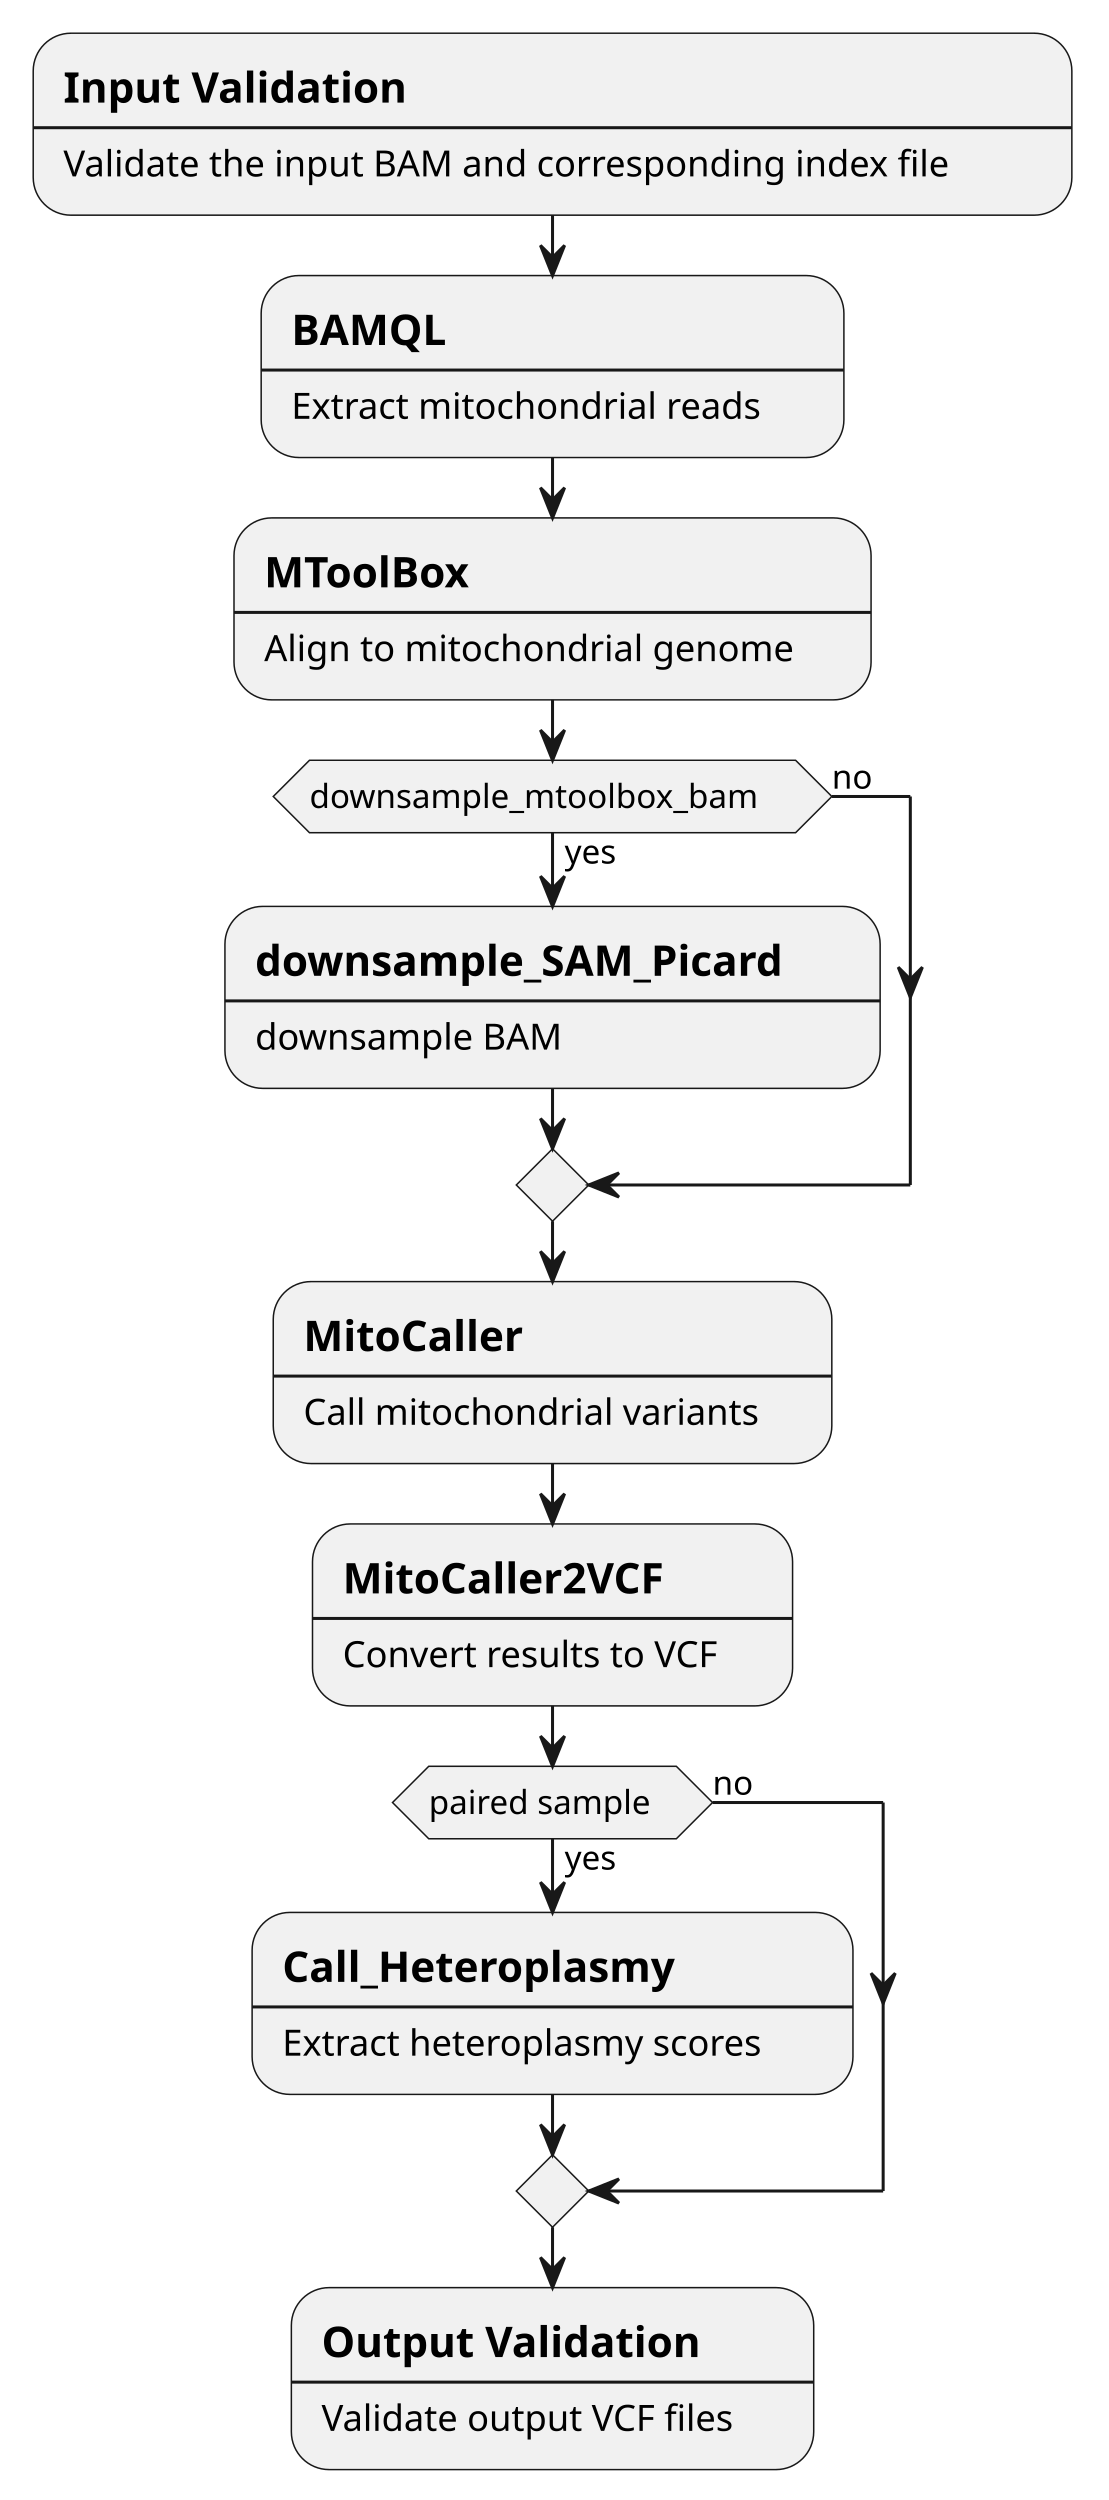
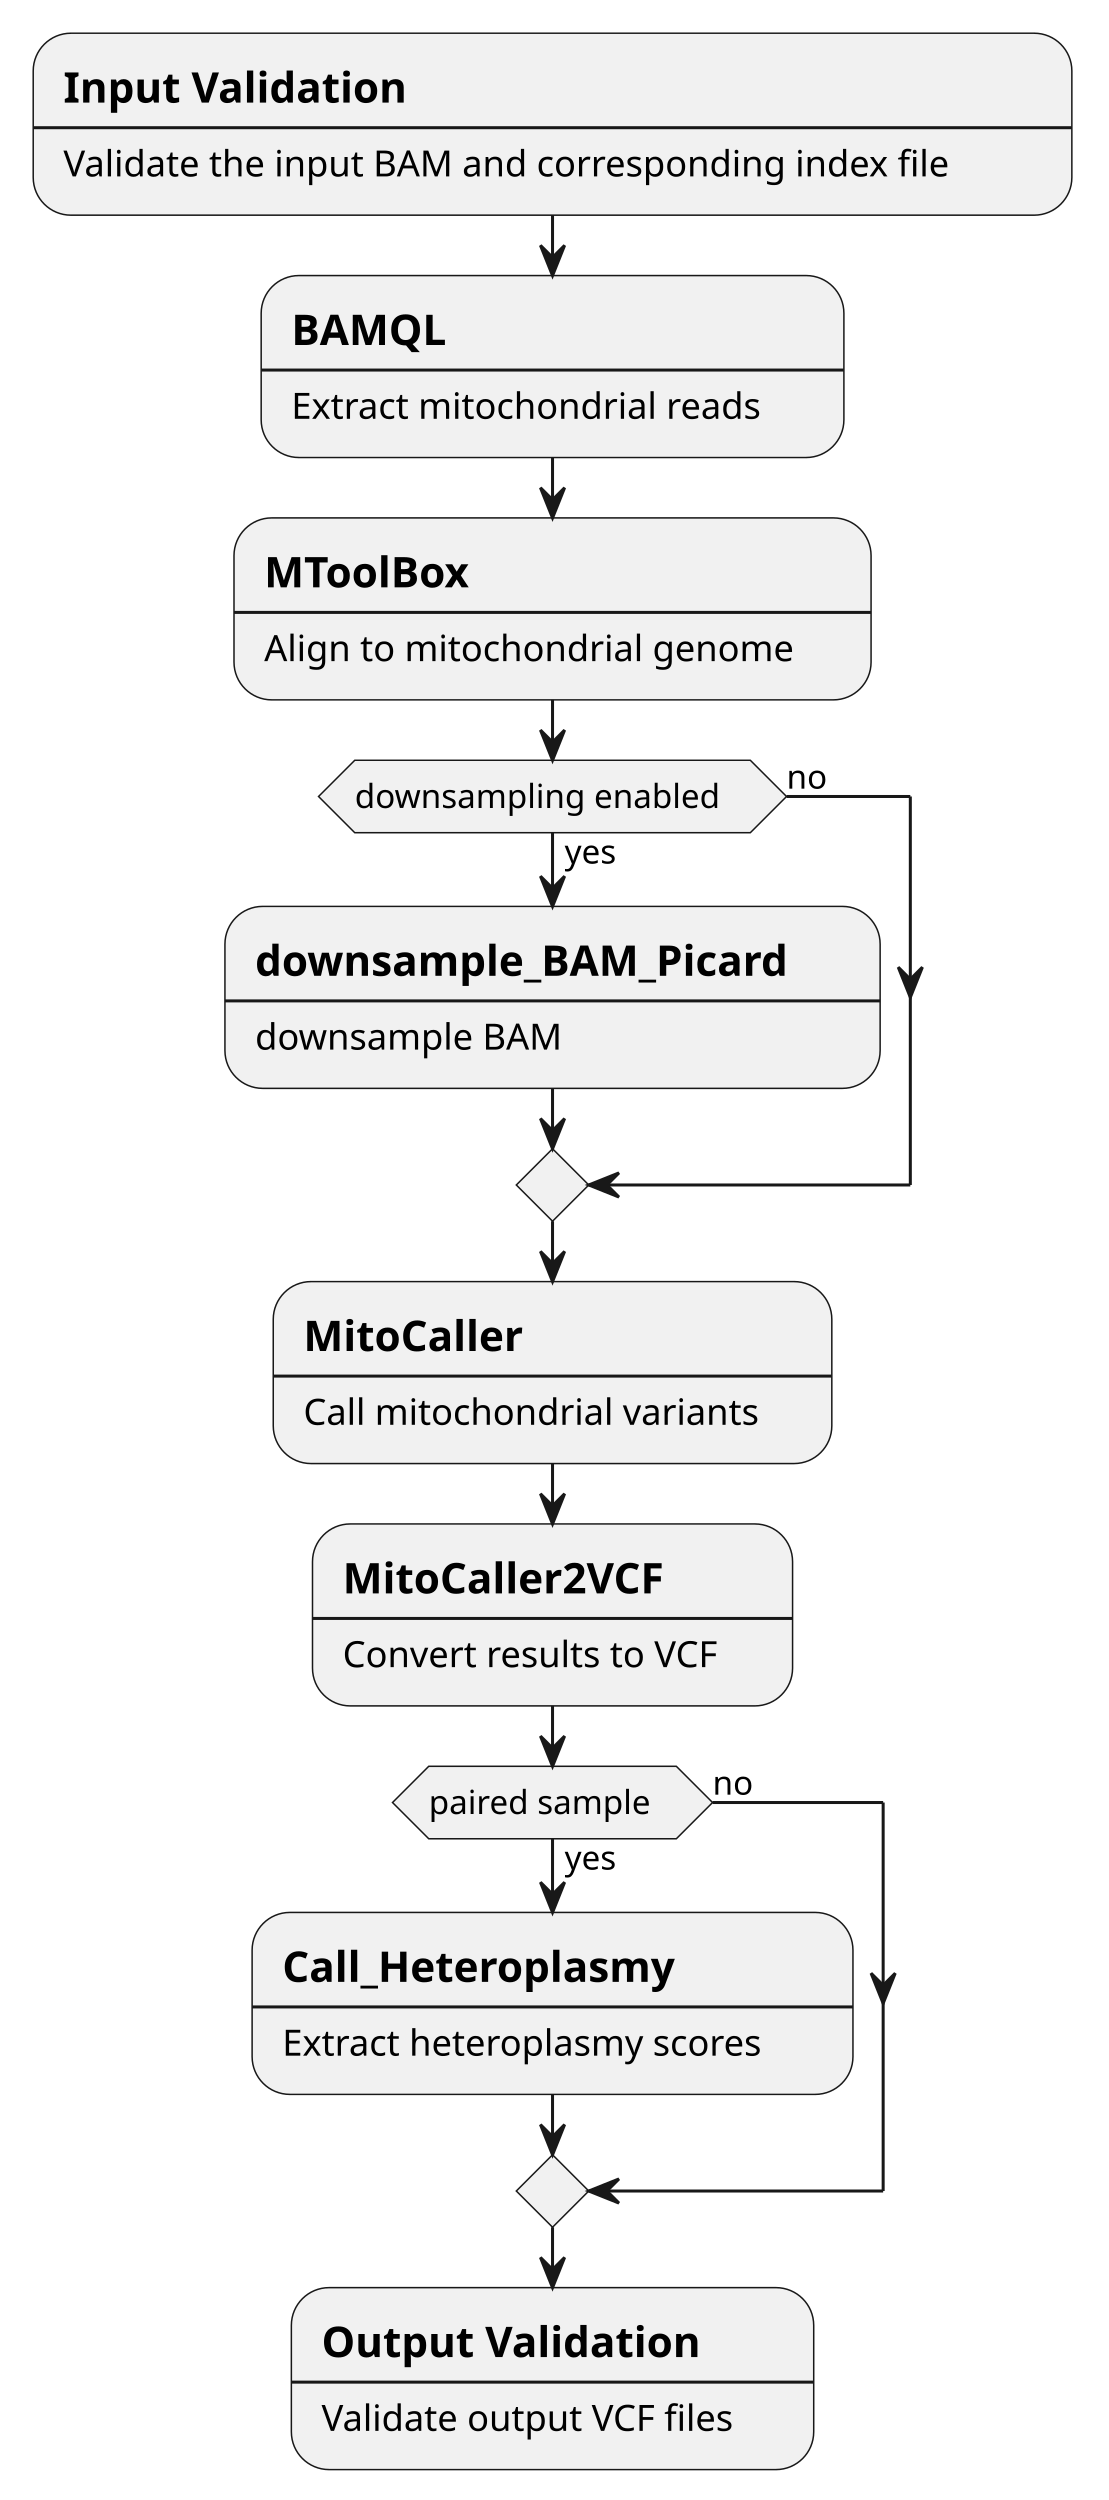
<svg xmlns="http://www.w3.org/2000/svg" contentStyleType="text/css" height="828px" preserveAspectRatio="none" style="width:367px;height:828px;background:#FFFFFF;" version="1.1" viewBox="0 0 367 828" width="367px" zoomAndPan="magnify">
  <defs />
  <g>
    <rect fill="#F1F1F1" height="60.266" rx="12.5" ry="12.5" style="stroke:#181818;stroke-width:0.5;" width="344" x="11" y="11" />
    <text fill="#000000" font-family="sans-serif" font-size="14" font-weight="bold" lengthAdjust="spacing" textLength="122" x="21" y="33.995">Input Validation</text>
    <line style="stroke:#181818;stroke-width:1.0;" x1="11" x2="355" y1="42.297" y2="42.297" />
    <text fill="#000000" font-family="sans-serif" font-size="12" lengthAdjust="spacing" textLength="324" x="21" y="58.435">Validate the input BAM and corresponding index file</text>
    <rect fill="#F1F1F1" height="60.266" rx="12.5" ry="12.5" style="stroke:#181818;stroke-width:0.5;" width="193" x="86.5" y="91.266" />
    <text fill="#000000" font-family="sans-serif" font-size="14" font-weight="bold" lengthAdjust="spacing" textLength="55" x="96.5" y="114.261">BAMQL</text>
    <line style="stroke:#181818;stroke-width:1.0;" x1="86.5" x2="279.5" y1="122.562" y2="122.562" />
    <text fill="#000000" font-family="sans-serif" font-size="12" lengthAdjust="spacing" textLength="173" x="96.5" y="138.701">Extract mitochondrial reads</text>
    <rect fill="#F1F1F1" height="60.266" rx="12.5" ry="12.5" style="stroke:#181818;stroke-width:0.5;" width="211" x="77.5" y="171.531" />
    <text fill="#000000" font-family="sans-serif" font-size="14" font-weight="bold" lengthAdjust="spacing" textLength="76" x="87.5" y="194.526">MToolBox</text>
    <line style="stroke:#181818;stroke-width:1.0;" x1="77.5" x2="288.5" y1="202.828" y2="202.828" />
    <text fill="#000000" font-family="sans-serif" font-size="12" lengthAdjust="spacing" textLength="191" x="87.5" y="218.967">Align to mitochondrial genome</text>
    <rect fill="#F1F1F1" height="60.266" rx="12.5" ry="12.5" style="stroke:#181818;stroke-width:0.5;" width="217" x="74.5" y="300.199" />
-     <text fill="#000000" font-family="sans-serif" font-size="14" font-weight="bold" lengthAdjust="spacing" textLength="197" x="84.5" y="323.194">downsample_SAM_Picard</text>
+     <text fill="#000000" font-family="sans-serif" font-size="14" font-weight="bold" lengthAdjust="spacing" textLength="197" x="84.5" y="323.194">downsample_BAM_Picard</text>
    <line style="stroke:#181818;stroke-width:1.0;" x1="74.5" x2="291.5" y1="331.496" y2="331.496" />
    <text fill="#000000" font-family="sans-serif" font-size="12" lengthAdjust="spacing" textLength="108" x="84.5" y="347.635">downsample BAM</text>
-     <polygon fill="#F1F1F1" points="102.5,251.797,263.5,251.797,275.5,263.797,263.5,275.797,102.5,275.797,90.5,263.797,102.5,251.797" style="stroke:#181818;stroke-width:0.5;" />
+     <polygon fill="#F1F1F1" points="117.5,251.797,248.5,251.797,260.5,263.797,248.5,275.797,117.5,275.797,105.5,263.797,117.5,251.797" style="stroke:#181818;stroke-width:0.5;" />
    <text fill="#000000" font-family="sans-serif" font-size="11" lengthAdjust="spacing" textLength="20" x="187" y="286.007">yes</text>
-     <text fill="#000000" font-family="sans-serif" font-size="11" lengthAdjust="spacing" textLength="161" x="102.5" y="267.605">downsample_mtoolbox_bam</text>
-     <text fill="#000000" font-family="sans-serif" font-size="11" lengthAdjust="spacing" textLength="14" x="275.5" y="261.203">no</text>
+     <text fill="#000000" font-family="sans-serif" font-size="11" lengthAdjust="spacing" textLength="131" x="117.5" y="267.605">downsampling enabled</text>
+     <text fill="#000000" font-family="sans-serif" font-size="11" lengthAdjust="spacing" textLength="14" x="260.5" y="261.203">no</text>
    <polygon fill="#F1F1F1" points="183,380.465,195,392.465,183,404.465,171,392.465,183,380.465" style="stroke:#181818;stroke-width:0.5;" />
    <rect fill="#F1F1F1" height="60.266" rx="12.5" ry="12.5" style="stroke:#181818;stroke-width:0.5;" width="185" x="90.5" y="424.465" />
    <text fill="#000000" font-family="sans-serif" font-size="14" font-weight="bold" lengthAdjust="spacing" textLength="78" x="100.5" y="447.46">MitoCaller</text>
    <line style="stroke:#181818;stroke-width:1.0;" x1="90.5" x2="275.5" y1="455.762" y2="455.762" />
    <text fill="#000000" font-family="sans-serif" font-size="12" lengthAdjust="spacing" textLength="165" x="100.5" y="471.9">Call mitochondrial variants</text>
    <rect fill="#F1F1F1" height="60.266" rx="12.5" ry="12.5" style="stroke:#181818;stroke-width:0.5;" width="159" x="103.5" y="504.731" />
    <text fill="#000000" font-family="sans-serif" font-size="14" font-weight="bold" lengthAdjust="spacing" textLength="119" x="113.5" y="527.726">MitoCaller2VCF</text>
    <line style="stroke:#181818;stroke-width:1.0;" x1="103.5" x2="262.5" y1="536.027" y2="536.027" />
    <text fill="#000000" font-family="sans-serif" font-size="12" lengthAdjust="spacing" textLength="139" x="113.5" y="552.166">Convert results to VCF</text>
    <rect fill="#F1F1F1" height="60.266" rx="12.5" ry="12.5" style="stroke:#181818;stroke-width:0.5;" width="199" x="83.5" y="633.398" />
    <text fill="#000000" font-family="sans-serif" font-size="14" font-weight="bold" lengthAdjust="spacing" textLength="144" x="93.5" y="656.394">Call_Heteroplasmy</text>
    <line style="stroke:#181818;stroke-width:1.0;" x1="83.5" x2="282.5" y1="664.695" y2="664.695" />
    <text fill="#000000" font-family="sans-serif" font-size="12" lengthAdjust="spacing" textLength="179" x="93.5" y="680.834">Extract heteroplasmy scores</text>
    <polygon fill="#F1F1F1" points="142,584.996,224,584.996,236,596.996,224,608.996,142,608.996,130,596.996,142,584.996" style="stroke:#181818;stroke-width:0.5;" />
    <text fill="#000000" font-family="sans-serif" font-size="11" lengthAdjust="spacing" textLength="20" x="187" y="619.207">yes</text>
    <text fill="#000000" font-family="sans-serif" font-size="11" lengthAdjust="spacing" textLength="82" x="142" y="600.804">paired sample</text>
    <text fill="#000000" font-family="sans-serif" font-size="11" lengthAdjust="spacing" textLength="14" x="236" y="594.402">no</text>
    <polygon fill="#F1F1F1" points="183,713.664,195,725.664,183,737.664,171,725.664,183,713.664" style="stroke:#181818;stroke-width:0.5;" />
    <rect fill="#F1F1F1" height="60.266" rx="12.5" ry="12.5" style="stroke:#181818;stroke-width:0.5;" width="173" x="96.5" y="757.664" />
    <text fill="#000000" font-family="sans-serif" font-size="14" font-weight="bold" lengthAdjust="spacing" textLength="136" x="106.5" y="780.659">Output Validation</text>
    <line style="stroke:#181818;stroke-width:1.0;" x1="96.5" x2="269.5" y1="788.961" y2="788.961" />
    <text fill="#000000" font-family="sans-serif" font-size="12" lengthAdjust="spacing" textLength="153" x="106.5" y="805.1">Validate output VCF files</text>
    <line style="stroke:#181818;stroke-width:1.0;" x1="183" x2="183" y1="71.266" y2="91.266" />
    <polygon fill="#181818" points="179,81.266,183,91.266,187,81.266,183,85.266" style="stroke:#181818;stroke-width:1.0;" />
    <line style="stroke:#181818;stroke-width:1.0;" x1="183" x2="183" y1="151.531" y2="171.531" />
    <polygon fill="#181818" points="179,161.531,183,171.531,187,161.531,183,165.531" style="stroke:#181818;stroke-width:1.0;" />
    <line style="stroke:#181818;stroke-width:1.0;" x1="183" x2="183" y1="275.797" y2="300.199" />
    <polygon fill="#181818" points="179,290.199,183,300.199,187,290.199,183,294.199" style="stroke:#181818;stroke-width:1.0;" />
-     <line style="stroke:#181818;stroke-width:1.0;" x1="275.5" x2="301.5" y1="263.797" y2="263.797" />
+     <line style="stroke:#181818;stroke-width:1.0;" x1="260.5" x2="301.5" y1="263.797" y2="263.797" />
    <polygon fill="#181818" points="297.5,320.332,301.5,330.332,305.5,320.332,301.5,324.332" style="stroke:#181818;stroke-width:1.0;" />
    <line style="stroke:#181818;stroke-width:1.0;" x1="301.5" x2="301.5" y1="263.797" y2="392.465" />
    <line style="stroke:#181818;stroke-width:1.0;" x1="301.5" x2="195" y1="392.465" y2="392.465" />
    <polygon fill="#181818" points="205,388.465,195,392.465,205,396.465,201,392.465" style="stroke:#181818;stroke-width:1.0;" />
    <line style="stroke:#181818;stroke-width:1.0;" x1="183" x2="183" y1="360.465" y2="380.465" />
    <polygon fill="#181818" points="179,370.465,183,380.465,187,370.465,183,374.465" style="stroke:#181818;stroke-width:1.0;" />
    <line style="stroke:#181818;stroke-width:1.0;" x1="183" x2="183" y1="231.797" y2="251.797" />
    <polygon fill="#181818" points="179,241.797,183,251.797,187,241.797,183,245.797" style="stroke:#181818;stroke-width:1.0;" />
    <line style="stroke:#181818;stroke-width:1.0;" x1="183" x2="183" y1="404.465" y2="424.465" />
    <polygon fill="#181818" points="179,414.465,183,424.465,187,414.465,183,418.465" style="stroke:#181818;stroke-width:1.0;" />
    <line style="stroke:#181818;stroke-width:1.0;" x1="183" x2="183" y1="484.731" y2="504.731" />
    <polygon fill="#181818" points="179,494.731,183,504.731,187,494.731,183,498.731" style="stroke:#181818;stroke-width:1.0;" />
    <line style="stroke:#181818;stroke-width:1.0;" x1="183" x2="183" y1="608.996" y2="633.398" />
    <polygon fill="#181818" points="179,623.398,183,633.398,187,623.398,183,627.398" style="stroke:#181818;stroke-width:1.0;" />
    <line style="stroke:#181818;stroke-width:1.0;" x1="236" x2="292.5" y1="596.996" y2="596.996" />
    <polygon fill="#181818" points="288.5,653.531,292.5,663.531,296.5,653.531,292.5,657.531" style="stroke:#181818;stroke-width:1.0;" />
    <line style="stroke:#181818;stroke-width:1.0;" x1="292.5" x2="292.5" y1="596.996" y2="725.664" />
    <line style="stroke:#181818;stroke-width:1.0;" x1="292.5" x2="195" y1="725.664" y2="725.664" />
    <polygon fill="#181818" points="205,721.664,195,725.664,205,729.664,201,725.664" style="stroke:#181818;stroke-width:1.0;" />
    <line style="stroke:#181818;stroke-width:1.0;" x1="183" x2="183" y1="693.664" y2="713.664" />
    <polygon fill="#181818" points="179,703.664,183,713.664,187,703.664,183,707.664" style="stroke:#181818;stroke-width:1.0;" />
    <line style="stroke:#181818;stroke-width:1.0;" x1="183" x2="183" y1="564.996" y2="584.996" />
    <polygon fill="#181818" points="179,574.996,183,584.996,187,574.996,183,578.996" style="stroke:#181818;stroke-width:1.0;" />
    <line style="stroke:#181818;stroke-width:1.0;" x1="183" x2="183" y1="737.664" y2="757.664" />
    <polygon fill="#181818" points="179,747.664,183,757.664,187,747.664,183,751.664" style="stroke:#181818;stroke-width:1.0;" />
  </g>
</svg>
